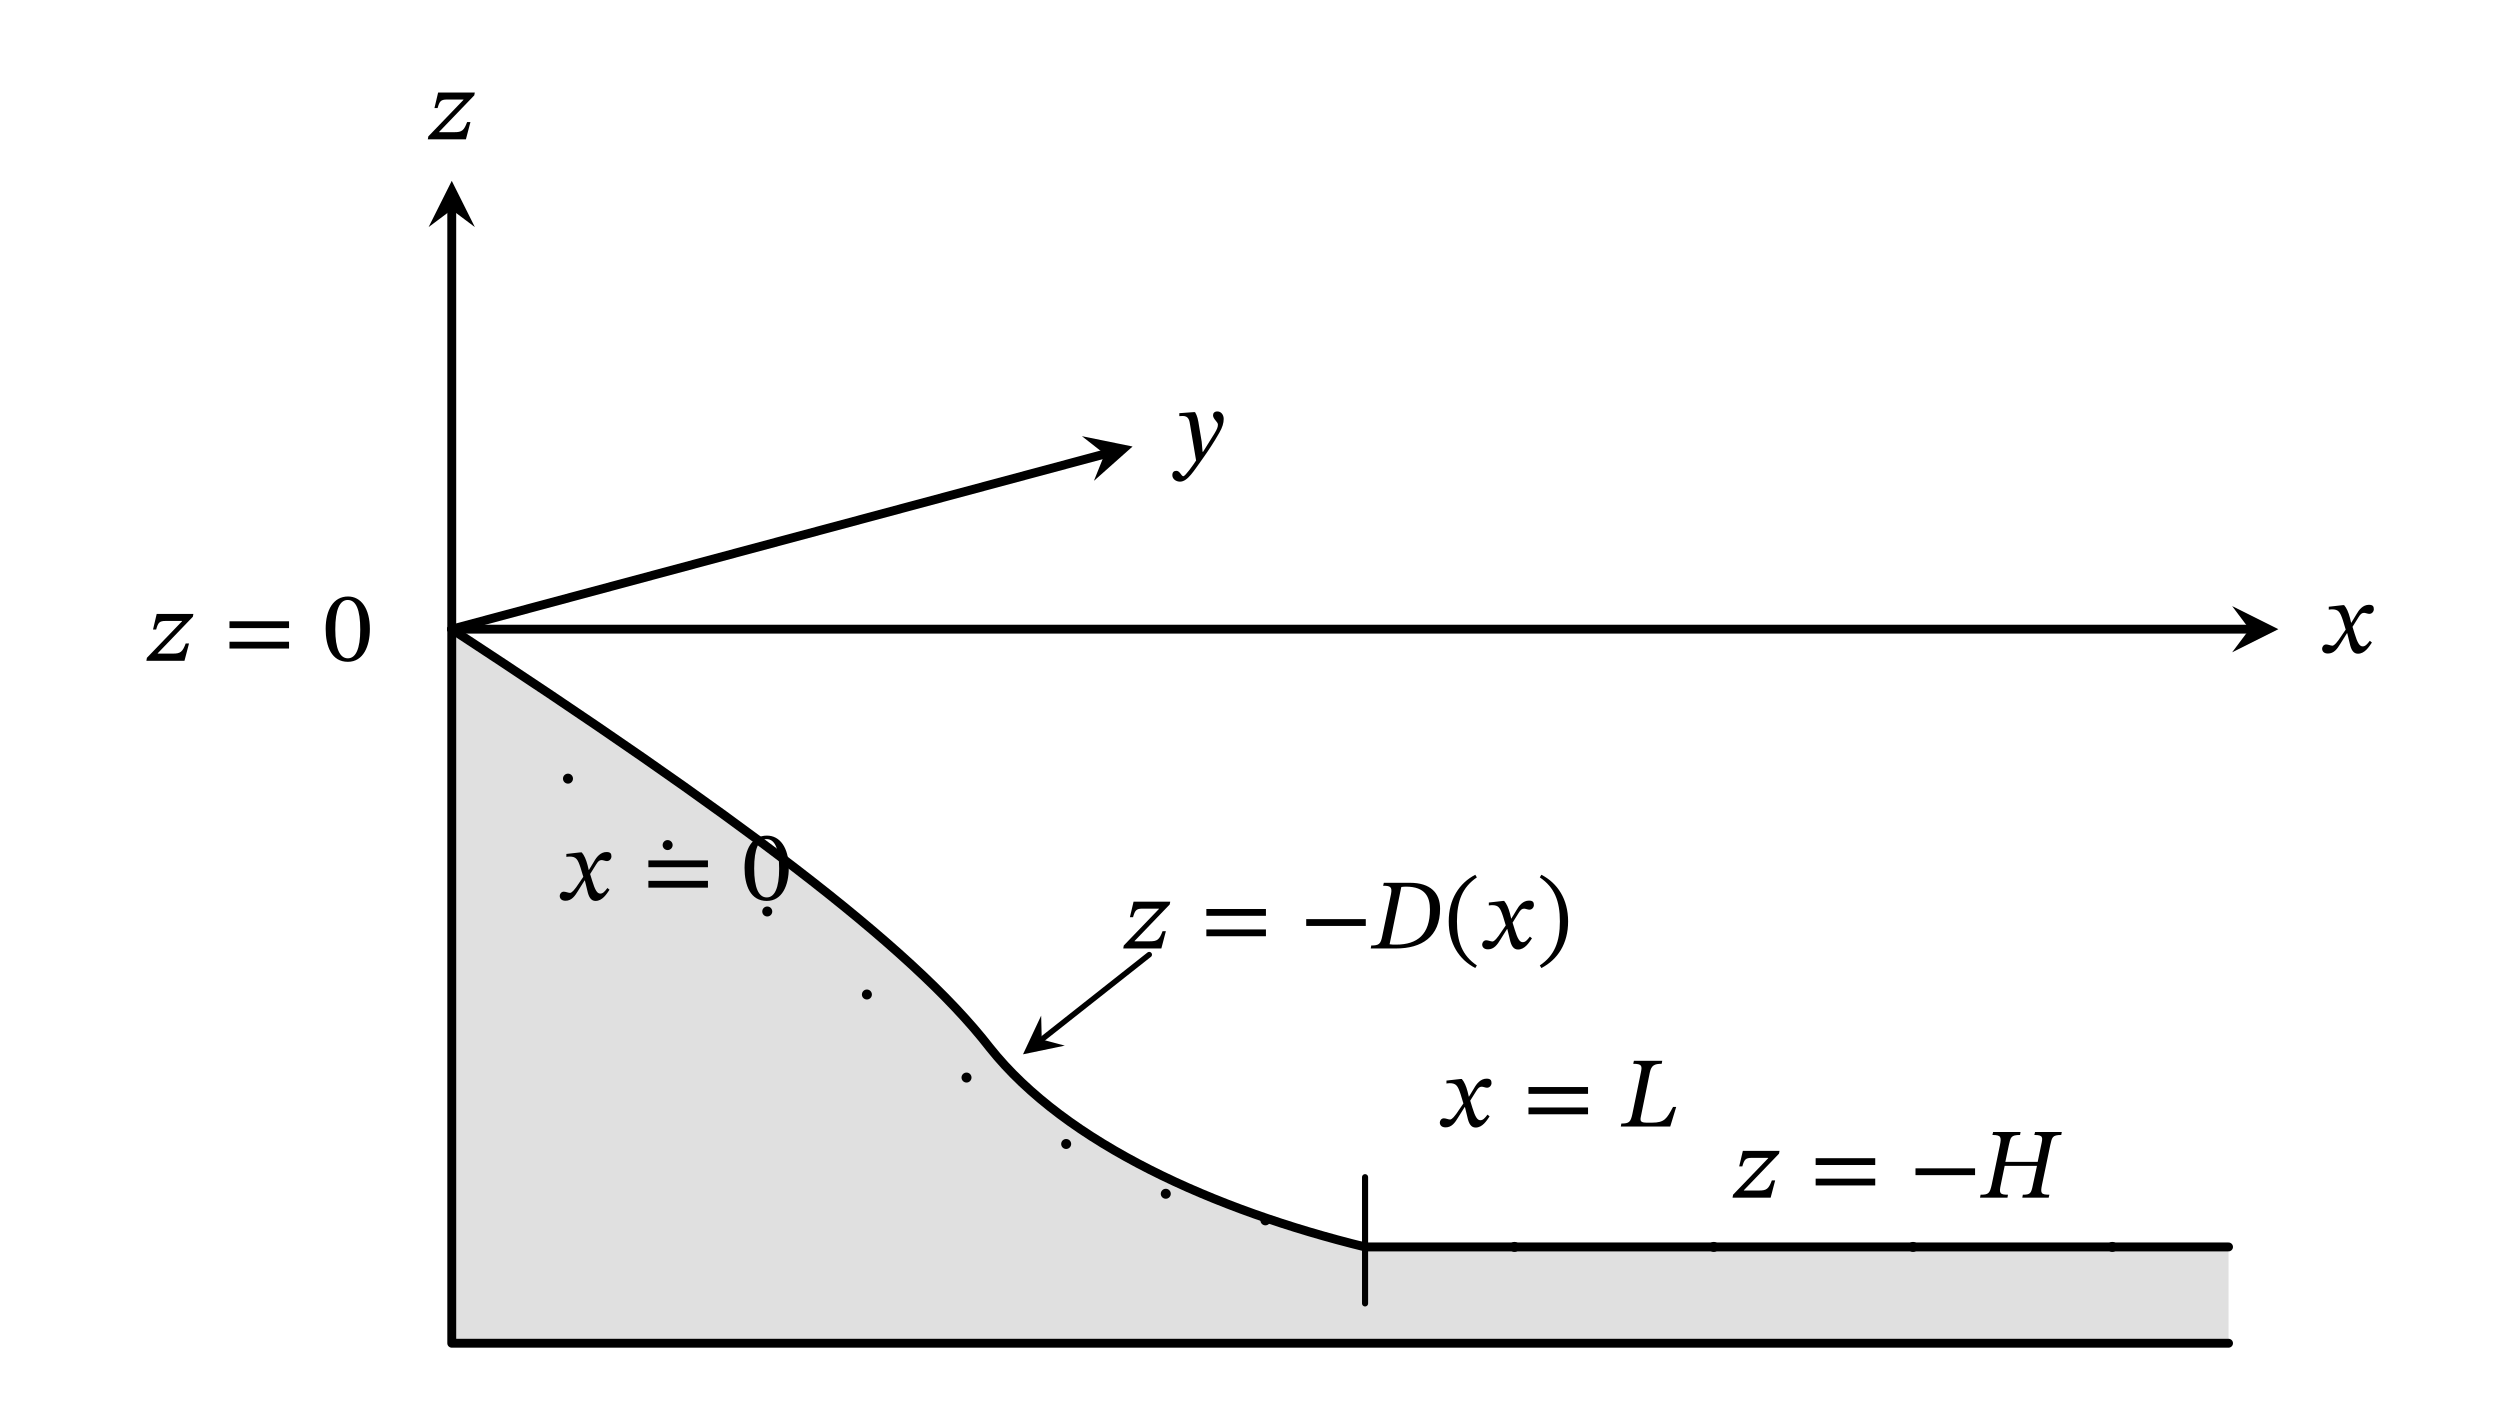
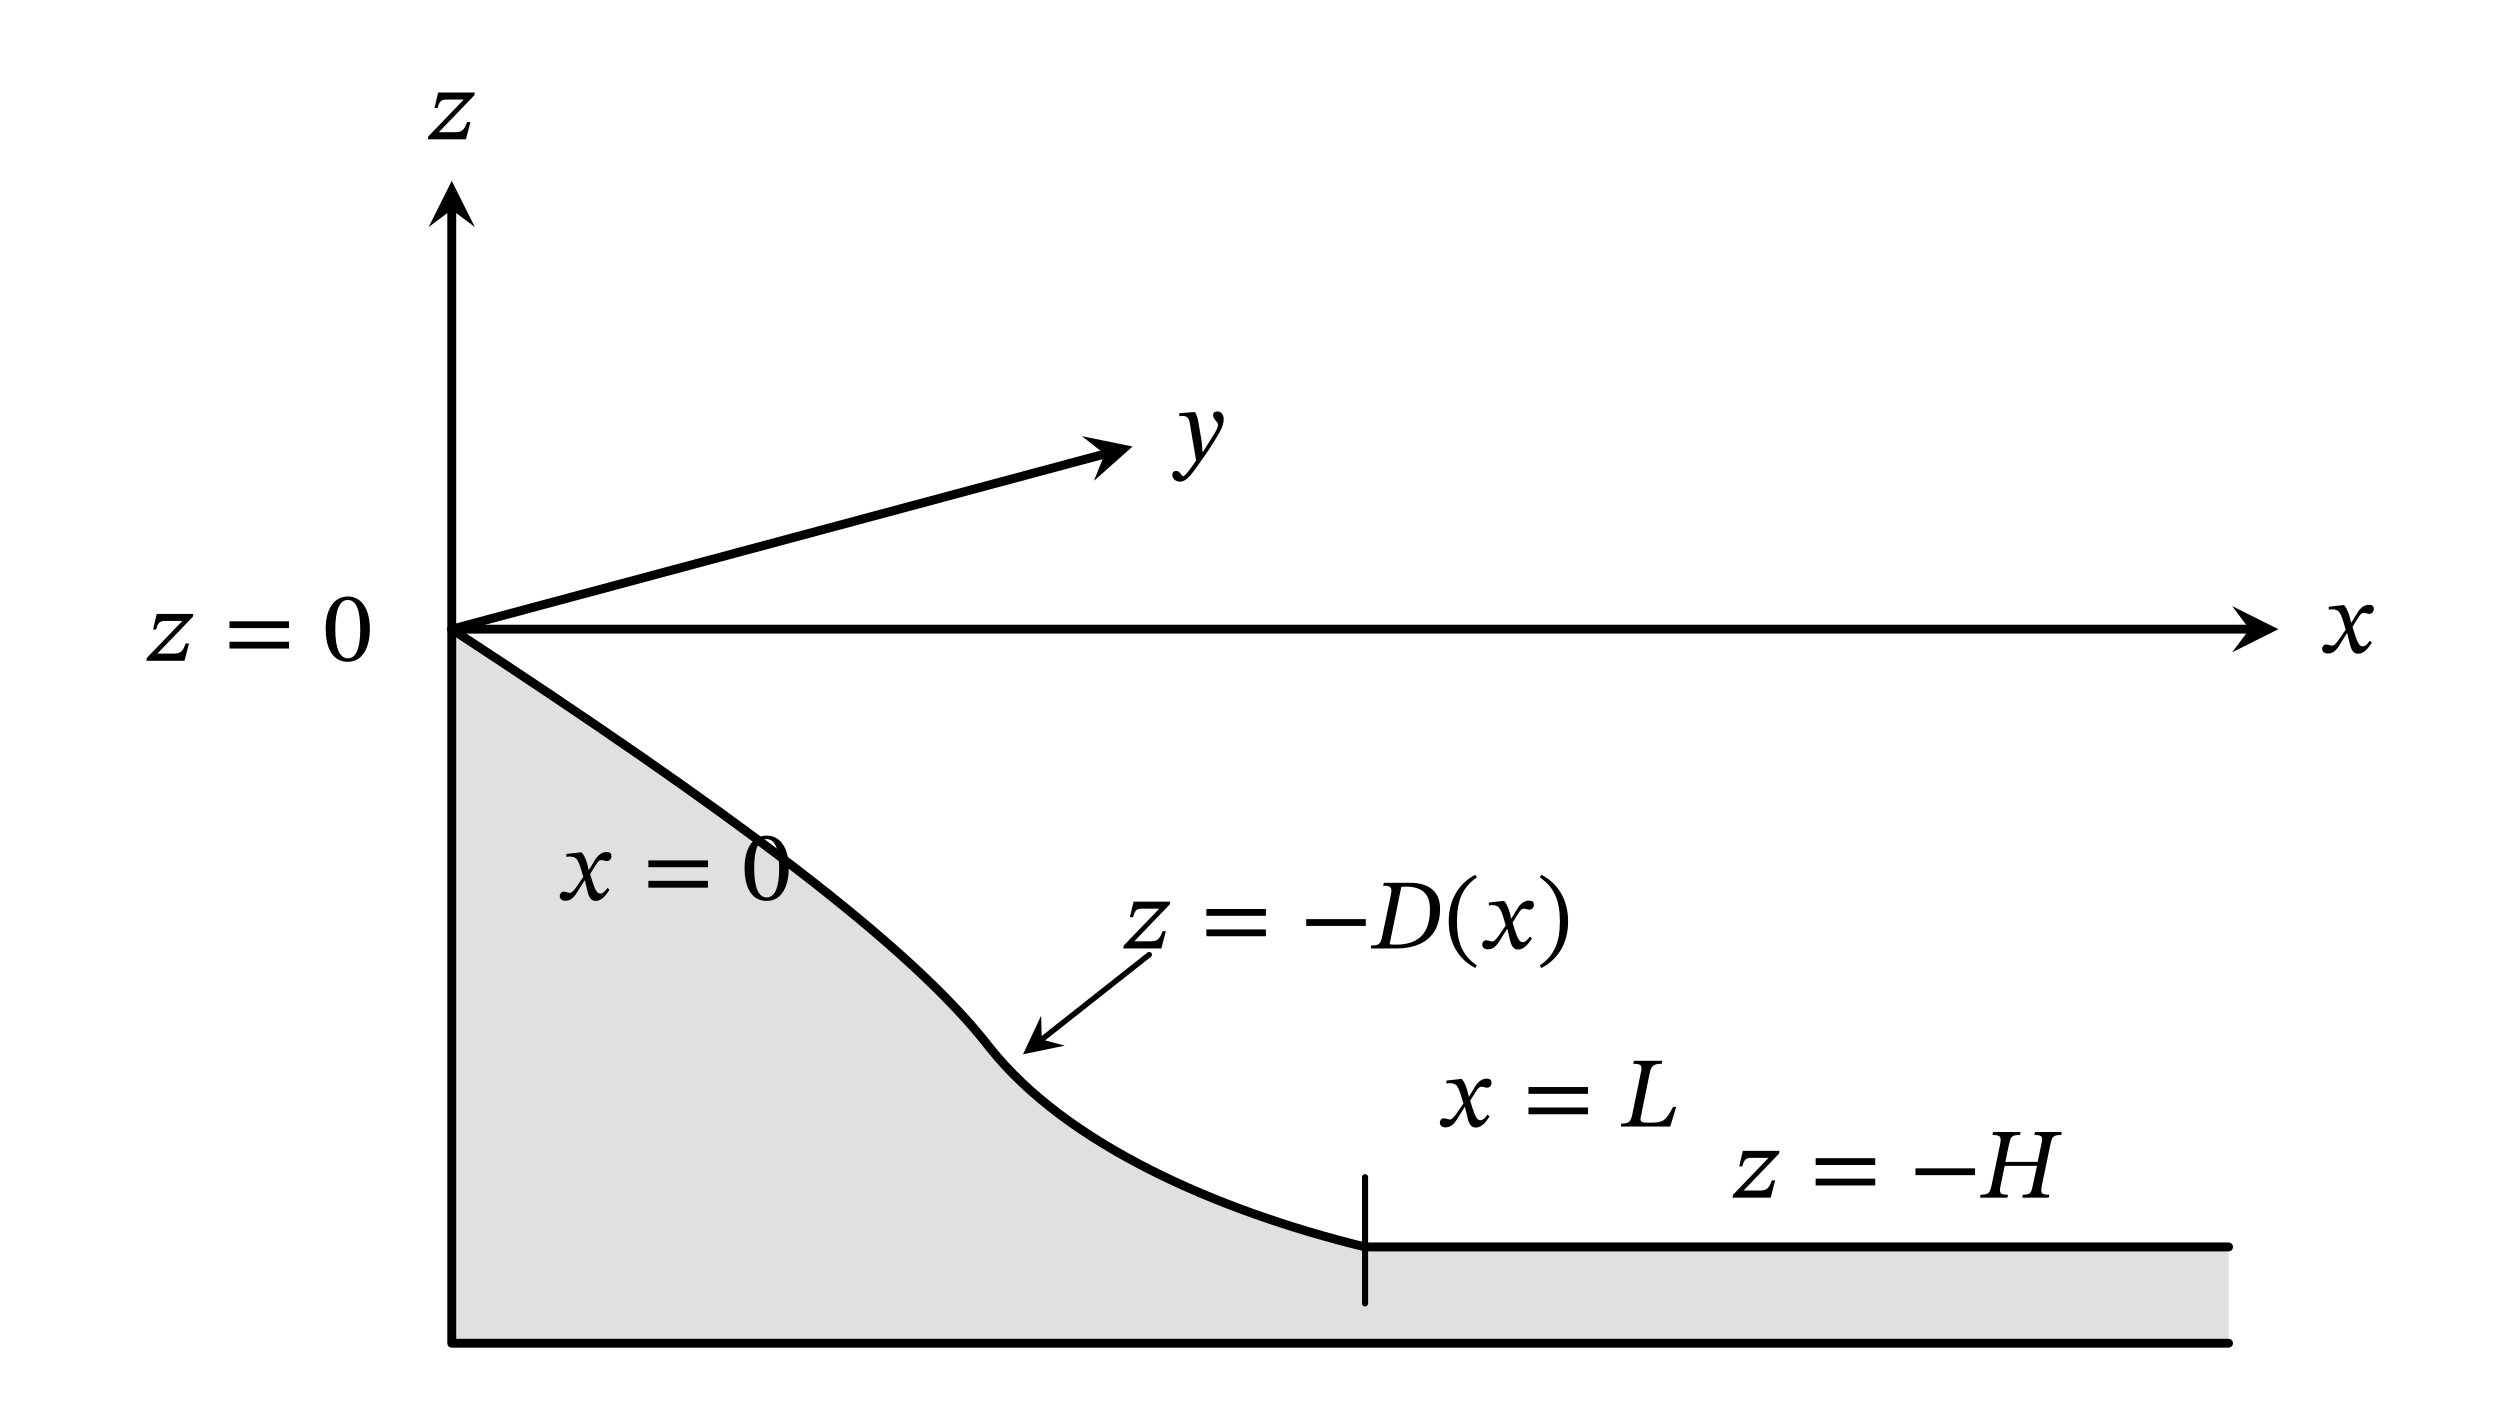
<svg xmlns="http://www.w3.org/2000/svg" xmlns:xlink="http://www.w3.org/1999/xlink" width="223.626pt" height="125.761pt" viewBox="0 0 223.626 125.761">
  <defs>
    <g>
      <g id="glyph-0-0">
        <path d="M 2.812 -2.672 L 2.797 -2.672 L 2.688 -3.125 C 2.562 -3.609 2.391 -4 2.172 -4.25 L 2.047 -4.25 L 0.797 -4.109 L 0.797 -3.844 C 0.797 -3.844 0.938 -3.875 1.078 -3.875 C 1.672 -3.875 1.812 -3.641 2.062 -2.891 L 2.312 -2.062 L 1.672 -1.125 C 1.312 -0.625 1.156 -0.625 1.125 -0.625 C 0.969 -0.625 0.75 -0.734 0.562 -0.734 C 0.344 -0.734 0.203 -0.531 0.203 -0.359 C 0.203 -0.141 0.344 0.078 0.719 0.078 C 1.266 0.078 1.562 -0.344 1.844 -0.812 L 2.422 -1.734 L 2.453 -1.734 L 2.672 -0.828 C 2.797 -0.25 3 0.094 3.406 0.094 C 4.016 0.094 4.391 -0.516 4.656 -0.906 L 4.469 -1.062 C 4.219 -0.734 4.062 -0.562 3.828 -0.562 C 3.547 -0.562 3.359 -0.891 3.109 -1.703 L 2.922 -2.312 L 3.469 -3.188 C 3.625 -3.438 3.75 -3.562 3.953 -3.562 C 4.078 -3.562 4.281 -3.469 4.422 -3.469 C 4.672 -3.469 4.828 -3.688 4.828 -3.891 C 4.828 -4.141 4.734 -4.281 4.391 -4.281 C 3.859 -4.281 3.5 -3.844 3.266 -3.422 Z M 2.812 -2.672 " />
      </g>
      <g id="glyph-0-1">
        <path d="M 3.922 -1.547 L 3.625 -1.547 C 3.344 -0.781 3.141 -0.641 2.5 -0.641 L 1.125 -0.641 L 1.125 -0.672 L 4.266 -3.938 L 4.312 -4.188 L 1.031 -4.188 L 0.703 -2.797 L 0.984 -2.797 C 1.156 -3.406 1.266 -3.562 1.828 -3.562 L 3.297 -3.562 L 3.297 -3.531 L 0.156 -0.266 L 0.109 0 L 3.516 0 Z M 3.922 -1.547 " />
      </g>
      <g id="glyph-0-2">
        <path d="M 2.25 -2.906 C 2.141 -3.625 2.078 -3.906 1.875 -4.25 L 1.75 -4.25 L 0.469 -4.156 L 0.469 -3.891 C 0.469 -3.891 0.656 -3.906 0.781 -3.906 C 1.328 -3.906 1.375 -3.469 1.438 -3.078 L 1.969 0.078 C 1.719 0.469 1 1.484 0.828 1.484 C 0.641 1.484 0.531 1 0.203 1 C -0.016 1 -0.156 1.125 -0.156 1.391 C -0.156 1.719 0.156 1.969 0.531 1.969 C 1.219 1.969 1.766 1 2.594 -0.141 C 3.047 -0.781 3.562 -1.547 4.047 -2.406 C 4.328 -2.891 4.438 -3.281 4.438 -3.641 C 4.438 -4.016 4.203 -4.312 3.875 -4.312 C 3.609 -4.312 3.484 -4.156 3.484 -3.969 C 3.484 -3.625 3.922 -3.375 3.922 -3.141 C 3.922 -2.922 3.844 -2.719 3.625 -2.359 L 2.594 -0.703 L 2.547 -0.703 L 2.469 -1.609 Z M 2.25 -2.906 " />
      </g>
      <g id="glyph-0-3">
        <path d="M 5.891 -2.922 L 5.891 -3.531 L 0.562 -3.531 L 0.562 -2.922 Z M 5.891 -1.094 L 5.891 -1.703 L 0.562 -1.703 L 0.562 -1.094 Z M 5.891 -1.094 " />
      </g>
      <g id="glyph-0-4">
        <path d="M 4.188 -2.844 C 4.188 -4.688 3.391 -5.75 2.234 -5.75 C 0.938 -5.75 0.234 -4.562 0.234 -2.859 C 0.234 -1.281 0.766 0.094 2.219 0.094 C 3.609 0.094 4.188 -1.312 4.188 -2.844 Z M 3.328 -2.781 C 3.328 -1.062 2.922 -0.219 2.219 -0.219 C 1.5 -0.219 1.094 -1.078 1.094 -2.812 C 1.094 -4.594 1.5 -5.438 2.203 -5.438 C 2.938 -5.438 3.328 -4.609 3.328 -2.781 Z M 3.328 -2.781 " />
      </g>
      <g id="glyph-0-5">
        <path d="M 5.891 -2.016 L 5.891 -2.625 L 0.562 -2.625 L 0.562 -2.016 Z M 5.891 -2.016 " />
      </g>
      <g id="glyph-0-6">
        <path d="M 1.062 -5.875 L 1 -5.609 C 1.641 -5.609 1.828 -5.516 1.703 -4.859 L 0.922 -1.109 C 0.781 -0.391 0.625 -0.266 -0.062 -0.266 L -0.109 0 L 2.156 0 C 4.438 0 6.094 -1.031 6.094 -3.562 C 6.094 -4.953 5.25 -5.875 3.391 -5.875 Z M 2.625 -5.5 C 2.797 -5.516 2.875 -5.531 3.031 -5.531 C 4.797 -5.531 5.188 -4.578 5.188 -3.484 C 5.188 -1.266 4.078 -0.344 2.156 -0.344 C 1.922 -0.344 1.75 -0.344 1.578 -0.375 Z M 2.625 -5.5 " />
      </g>
      <g id="glyph-0-7">
        <path d="M 0.406 -2.422 C 0.406 -0.422 1.344 1 2.781 1.75 L 2.922 1.516 C 1.625 0.641 1.141 -0.594 1.141 -2.422 C 1.141 -4.25 1.625 -5.469 2.922 -6.359 L 2.781 -6.594 C 1.344 -5.844 0.406 -4.406 0.406 -2.422 Z M 0.406 -2.422 " />
      </g>
      <g id="glyph-0-8">
        <path d="M 2.797 -2.422 C 2.797 -4.406 1.859 -5.844 0.406 -6.594 L 0.266 -6.359 C 1.578 -5.469 2.062 -4.25 2.062 -2.422 C 2.062 -0.594 1.578 0.641 0.266 1.516 L 0.406 1.75 C 1.859 1 2.797 -0.422 2.797 -2.422 Z M 2.797 -2.422 " />
      </g>
      <g id="glyph-0-9">
        <path d="M 4.844 -1.75 L 4.562 -1.75 C 4 -0.703 3.812 -0.344 2.672 -0.344 L 2.25 -0.344 C 1.734 -0.344 1.594 -0.438 1.672 -0.828 L 2.484 -4.828 C 2.625 -5.484 2.906 -5.609 3.547 -5.609 L 3.594 -5.875 L 1.062 -5.875 L 1 -5.609 C 1.766 -5.609 1.812 -5.438 1.688 -4.844 L 0.922 -1.109 C 0.766 -0.391 0.625 -0.266 -0.062 -0.266 L -0.109 0 L 4.312 0 Z M 4.844 -1.75 " />
      </g>
      <g id="glyph-0-10">
        <path d="M 2.469 -4.703 C 2.625 -5.406 2.656 -5.609 3.469 -5.609 L 3.516 -5.875 L 1.062 -5.875 L 1 -5.609 C 1.781 -5.609 1.812 -5.422 1.672 -4.703 L 0.938 -1.172 C 0.766 -0.375 0.641 -0.266 -0.062 -0.266 L -0.109 0 L 2.344 0 L 2.391 -0.266 C 1.656 -0.266 1.578 -0.391 1.75 -1.172 L 2.094 -2.844 L 4.984 -2.844 L 4.625 -1.172 C 4.469 -0.391 4.406 -0.266 3.719 -0.266 L 3.672 0 L 6.031 0 L 6.094 -0.266 C 5.328 -0.266 5.281 -0.406 5.438 -1.172 L 6.172 -4.703 C 6.328 -5.406 6.359 -5.609 7.156 -5.609 L 7.203 -5.875 L 4.812 -5.875 L 4.75 -5.609 C 5.547 -5.609 5.516 -5.406 5.359 -4.703 L 5.047 -3.203 L 2.156 -3.203 Z M 2.469 -4.703 " />
      </g>
    </g>
  </defs>
  <path fill="none" stroke-width="0.797" stroke-linecap="round" stroke-linejoin="round" stroke="rgb(0%, 0%, 0%)" stroke-opacity="1" stroke-miterlimit="10" d="M 0 0.001 L 161.111 0.001 " transform="matrix(0.998103, 0, 0, -0.998103, 40.4097, 56.28204)" />
  <path fill-rule="nonzero" fill="rgb(0%, 0%, 0%)" fill-opacity="1" d="M 203.801 56.281 L 199.664 54.215 L 201.215 56.281 L 199.664 58.352 " />
  <g fill="rgb(0%, 0%, 0%)" fill-opacity="1">
    <use xlink:href="#glyph-0-0" x="207.512" y="58.381" />
  </g>
  <path fill="none" stroke-width="0.797" stroke-linecap="round" stroke-linejoin="round" stroke="rgb(0%, 0%, 0%)" stroke-opacity="1" stroke-miterlimit="10" d="M 0 0.001 L 0 37.592 " transform="matrix(0.998103, 0, 0, -0.998103, 40.4097, 56.28204)" />
  <path fill-rule="nonzero" fill="rgb(0%, 0%, 0%)" fill-opacity="1" d="M 40.41 16.176 L 38.34 20.312 L 40.41 18.762 L 42.477 20.312 " />
  <g fill="rgb(0%, 0%, 0%)" fill-opacity="1">
    <use xlink:href="#glyph-0-1" x="38.159" y="12.465" />
  </g>
  <path fill="none" stroke-width="0.797" stroke-linecap="round" stroke-linejoin="round" stroke="rgb(0%, 0%, 0%)" stroke-opacity="1" stroke-miterlimit="10" d="M 0 0.001 L 58.514 15.699 " transform="matrix(0.998103, 0, 0, -0.998103, 40.4097, 56.28204)" />
  <path fill-rule="nonzero" fill="rgb(0%, 0%, 0%)" fill-opacity="1" d="M 101.309 39.941 L 96.777 39.016 L 98.812 40.613 L 97.852 43.012 " />
  <g fill="rgb(0%, 0%, 0%)" fill-opacity="1">
    <use xlink:href="#glyph-0-2" x="105.022" y="41.115" />
  </g>
  <path fill-rule="nonzero" fill="rgb(87.999%, 87.999%, 87.999%)" fill-opacity="1" d="M 40.41 56.281 L 40.41 120.152 L 199.344 120.152 L 199.344 111.539 L 122.105 111.539 C 108.738 108.27 95.367 102.328 88.535 93.715 C 81.406 84.504 65.363 72.621 40.41 56.281 Z M 40.41 56.281 " />
  <path fill="none" stroke-width="0.797" stroke-linecap="round" stroke-linejoin="round" stroke="rgb(0%, 0%, 0%)" stroke-opacity="1" stroke-miterlimit="10" d="M 0 0.001 L 0 -63.992 L 159.236 -63.992 " transform="matrix(0.998103, 0, 0, -0.998103, 40.4097, 56.28204)" />
  <path fill="none" stroke-width="0.797" stroke-linecap="round" stroke-linejoin="round" stroke="rgb(0%, 0%, 0%)" stroke-opacity="1" stroke-miterlimit="10" d="M 0 0.001 C 25.001 -16.37 41.074 -28.276 48.217 -37.504 C 55.062 -46.134 68.458 -52.086 81.851 -55.362 L 159.236 -55.362 " transform="matrix(0.998103, 0, 0, -0.998103, 40.4097, 56.28204)" />
-   <path fill-rule="nonzero" fill="rgb(0%, 0%, 0%)" fill-opacity="1" d="M 51.254 69.648 C 51.254 69.402 51.055 69.203 50.809 69.203 C 50.559 69.203 50.359 69.402 50.359 69.648 C 50.359 69.898 50.559 70.098 50.809 70.098 C 51.055 70.098 51.254 69.898 51.254 69.648 Z M 51.254 69.648 " />
-   <path fill-rule="nonzero" fill="rgb(0%, 0%, 0%)" fill-opacity="1" d="M 60.168 75.59 C 60.168 75.344 59.965 75.145 59.719 75.145 C 59.473 75.145 59.273 75.344 59.273 75.59 C 59.273 75.84 59.473 76.039 59.719 76.039 C 59.965 76.039 60.168 75.84 60.168 75.59 Z M 60.168 75.59 " />
-   <path fill-rule="nonzero" fill="rgb(0%, 0%, 0%)" fill-opacity="1" d="M 69.078 81.535 C 69.078 81.285 68.879 81.086 68.633 81.086 C 68.383 81.086 68.184 81.285 68.184 81.535 C 68.184 81.781 68.383 81.98 68.633 81.98 C 68.879 81.98 69.078 81.781 69.078 81.535 Z M 69.078 81.535 " />
-   <path fill-rule="nonzero" fill="rgb(0%, 0%, 0%)" fill-opacity="1" d="M 77.992 88.961 C 77.992 88.715 77.793 88.512 77.543 88.512 C 77.297 88.512 77.098 88.715 77.098 88.961 C 77.098 89.207 77.297 89.406 77.543 89.406 C 77.793 89.406 77.992 89.207 77.992 88.961 Z M 77.992 88.961 " />
-   <path fill-rule="nonzero" fill="rgb(0%, 0%, 0%)" fill-opacity="1" d="M 86.902 96.387 C 86.902 96.141 86.703 95.941 86.457 95.941 C 86.211 95.941 86.008 96.141 86.008 96.387 C 86.008 96.633 86.211 96.836 86.457 96.836 C 86.703 96.836 86.902 96.633 86.902 96.387 Z M 86.902 96.387 " />
-   <path fill-rule="nonzero" fill="rgb(0%, 0%, 0%)" fill-opacity="1" d="M 95.816 102.328 C 95.816 102.082 95.617 101.883 95.367 101.883 C 95.121 101.883 94.922 102.082 94.922 102.328 C 94.922 102.574 95.121 102.777 95.367 102.777 C 95.617 102.777 95.816 102.574 95.816 102.328 Z M 95.816 102.328 " />
-   <path fill-rule="nonzero" fill="rgb(0%, 0%, 0%)" fill-opacity="1" d="M 104.727 106.785 C 104.727 106.539 104.527 106.336 104.281 106.336 C 104.035 106.336 103.832 106.539 103.832 106.785 C 103.832 107.031 104.035 107.23 104.281 107.23 C 104.527 107.23 104.727 107.031 104.727 106.785 Z M 104.727 106.785 " />
-   <path fill-rule="nonzero" fill="rgb(0%, 0%, 0%)" fill-opacity="1" d="M 113.641 109.16 C 113.641 108.914 113.441 108.715 113.191 108.715 C 112.945 108.715 112.746 108.914 112.746 109.16 C 112.746 109.41 112.945 109.609 113.191 109.609 C 113.441 109.609 113.641 109.41 113.641 109.16 Z M 113.641 109.16 " />
-   <path fill-rule="nonzero" fill="rgb(0%, 0%, 0%)" fill-opacity="1" d="M 135.922 111.539 C 135.922 111.289 135.719 111.09 135.473 111.09 C 135.227 111.09 135.027 111.289 135.027 111.539 C 135.027 111.785 135.227 111.984 135.473 111.984 C 135.719 111.984 135.922 111.785 135.922 111.539 Z M 135.922 111.539 " />
-   <path fill-rule="nonzero" fill="rgb(0%, 0%, 0%)" fill-opacity="1" d="M 153.746 111.539 C 153.746 111.289 153.547 111.09 153.297 111.09 C 153.051 111.09 152.852 111.289 152.852 111.539 C 152.852 111.785 153.051 111.984 153.297 111.984 C 153.547 111.984 153.746 111.785 153.746 111.539 Z M 153.746 111.539 " />
-   <path fill-rule="nonzero" fill="rgb(0%, 0%, 0%)" fill-opacity="1" d="M 171.57 111.539 C 171.57 111.289 171.371 111.09 171.121 111.09 C 170.875 111.09 170.676 111.289 170.676 111.539 C 170.676 111.785 170.875 111.984 171.121 111.984 C 171.371 111.984 171.57 111.785 171.57 111.539 Z M 171.57 111.539 " />
-   <path fill-rule="nonzero" fill="rgb(0%, 0%, 0%)" fill-opacity="1" d="M 189.395 111.539 C 189.395 111.289 189.195 111.09 188.945 111.09 C 188.699 111.09 188.5 111.289 188.5 111.539 C 188.5 111.785 188.699 111.984 188.945 111.984 C 189.195 111.984 189.395 111.785 189.395 111.539 Z M 189.395 111.539 " />
  <g fill="rgb(0%, 0%, 0%)" fill-opacity="1">
    <use xlink:href="#glyph-0-1" x="12.985" y="59.106" />
  </g>
  <g fill="rgb(0%, 0%, 0%)" fill-opacity="1">
    <use xlink:href="#glyph-0-3" x="19.965" y="59.106" />
  </g>
  <g fill="rgb(0%, 0%, 0%)" fill-opacity="1">
    <use xlink:href="#glyph-0-4" x="28.897" y="59.106" />
  </g>
  <g fill="rgb(0%, 0%, 0%)" fill-opacity="1">
    <use xlink:href="#glyph-0-0" x="49.865" y="80.495" />
  </g>
  <g fill="rgb(0%, 0%, 0%)" fill-opacity="1">
    <use xlink:href="#glyph-0-3" x="57.436" y="80.495" />
  </g>
  <g fill="rgb(0%, 0%, 0%)" fill-opacity="1">
    <use xlink:href="#glyph-0-4" x="66.367" y="80.495" />
  </g>
  <g fill="rgb(0%, 0%, 0%)" fill-opacity="1">
    <use xlink:href="#glyph-0-1" x="100.367" y="84.841" />
  </g>
  <g fill="rgb(0%, 0%, 0%)" fill-opacity="1">
    <use xlink:href="#glyph-0-3" x="107.347" y="84.841" />
  </g>
  <g fill="rgb(0%, 0%, 0%)" fill-opacity="1">
    <use xlink:href="#glyph-0-5" x="116.279" y="84.841" />
    <use xlink:href="#glyph-0-6" x="122.722" y="84.841" />
  </g>
  <g fill="rgb(0%, 0%, 0%)" fill-opacity="1">
    <use xlink:href="#glyph-0-7" x="129.184" y="84.841" />
    <use xlink:href="#glyph-0-0" x="132.379" y="84.841" />
  </g>
  <g fill="rgb(0%, 0%, 0%)" fill-opacity="1">
    <use xlink:href="#glyph-0-8" x="137.471" y="84.841" />
  </g>
  <path fill="none" stroke-width="0.498" stroke-linecap="round" stroke-linejoin="round" stroke="rgb(0%, 0%, 0%)" stroke-opacity="1" stroke-miterlimit="10" d="M 62.506 -29.168 L 52.874 -36.772 " transform="matrix(0.998103, 0, 0, -0.998103, 40.4097, 56.28204)" />
  <path fill-rule="nonzero" fill="rgb(0%, 0%, 0%)" fill-opacity="1" d="M 91.508 94.309 L 95.25 93.531 L 93.184 92.984 L 93.133 90.848 " />
  <path fill="none" stroke-width="0.548" stroke-linecap="round" stroke-linejoin="round" stroke="rgb(0%, 0%, 0%)" stroke-opacity="1" stroke-miterlimit="10" d="M 81.851 -49.112 L 81.851 -60.422 " transform="matrix(0.998103, 0, 0, -0.998103, 40.4097, 56.28204)" />
  <g fill="rgb(0%, 0%, 0%)" fill-opacity="1">
    <use xlink:href="#glyph-0-0" x="128.589" y="100.767" />
  </g>
  <g fill="rgb(0%, 0%, 0%)" fill-opacity="1">
    <use xlink:href="#glyph-0-3" x="136.16" y="100.767" />
  </g>
  <g fill="rgb(0%, 0%, 0%)" fill-opacity="1">
    <use xlink:href="#glyph-0-9" x="145.092" y="100.767" />
  </g>
  <g fill="rgb(0%, 0%, 0%)" fill-opacity="1">
    <use xlink:href="#glyph-0-1" x="154.868" y="107.133" />
  </g>
  <g fill="rgb(0%, 0%, 0%)" fill-opacity="1">
    <use xlink:href="#glyph-0-3" x="161.849" y="107.133" />
  </g>
  <g fill="rgb(0%, 0%, 0%)" fill-opacity="1">
    <use xlink:href="#glyph-0-5" x="170.78" y="107.133" />
    <use xlink:href="#glyph-0-10" x="177.224" y="107.133" />
  </g>
</svg>
